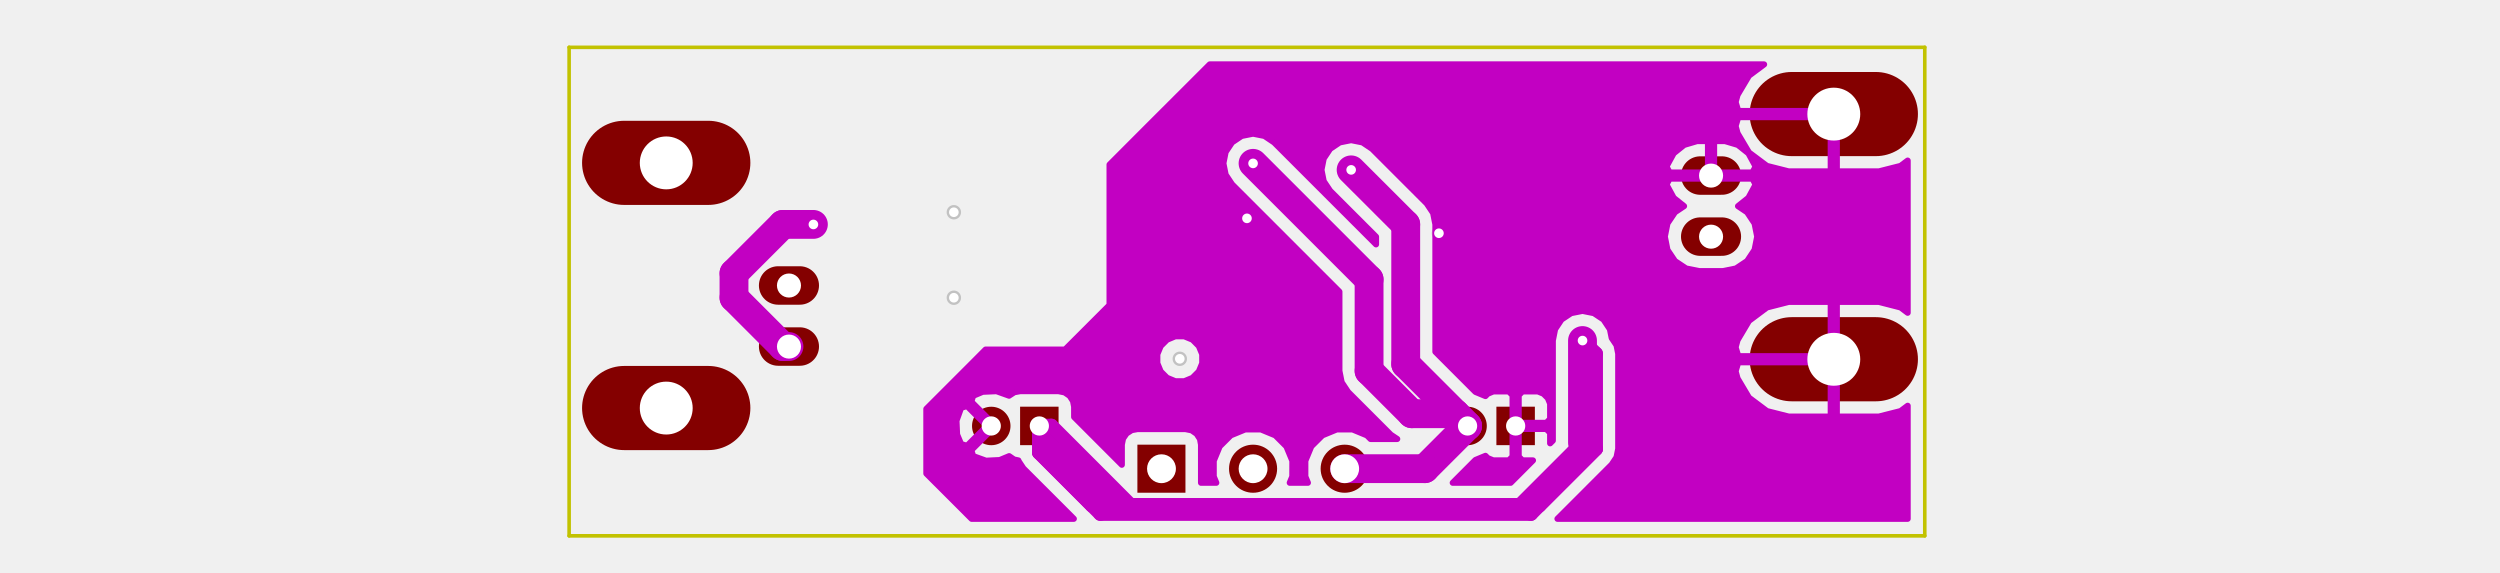
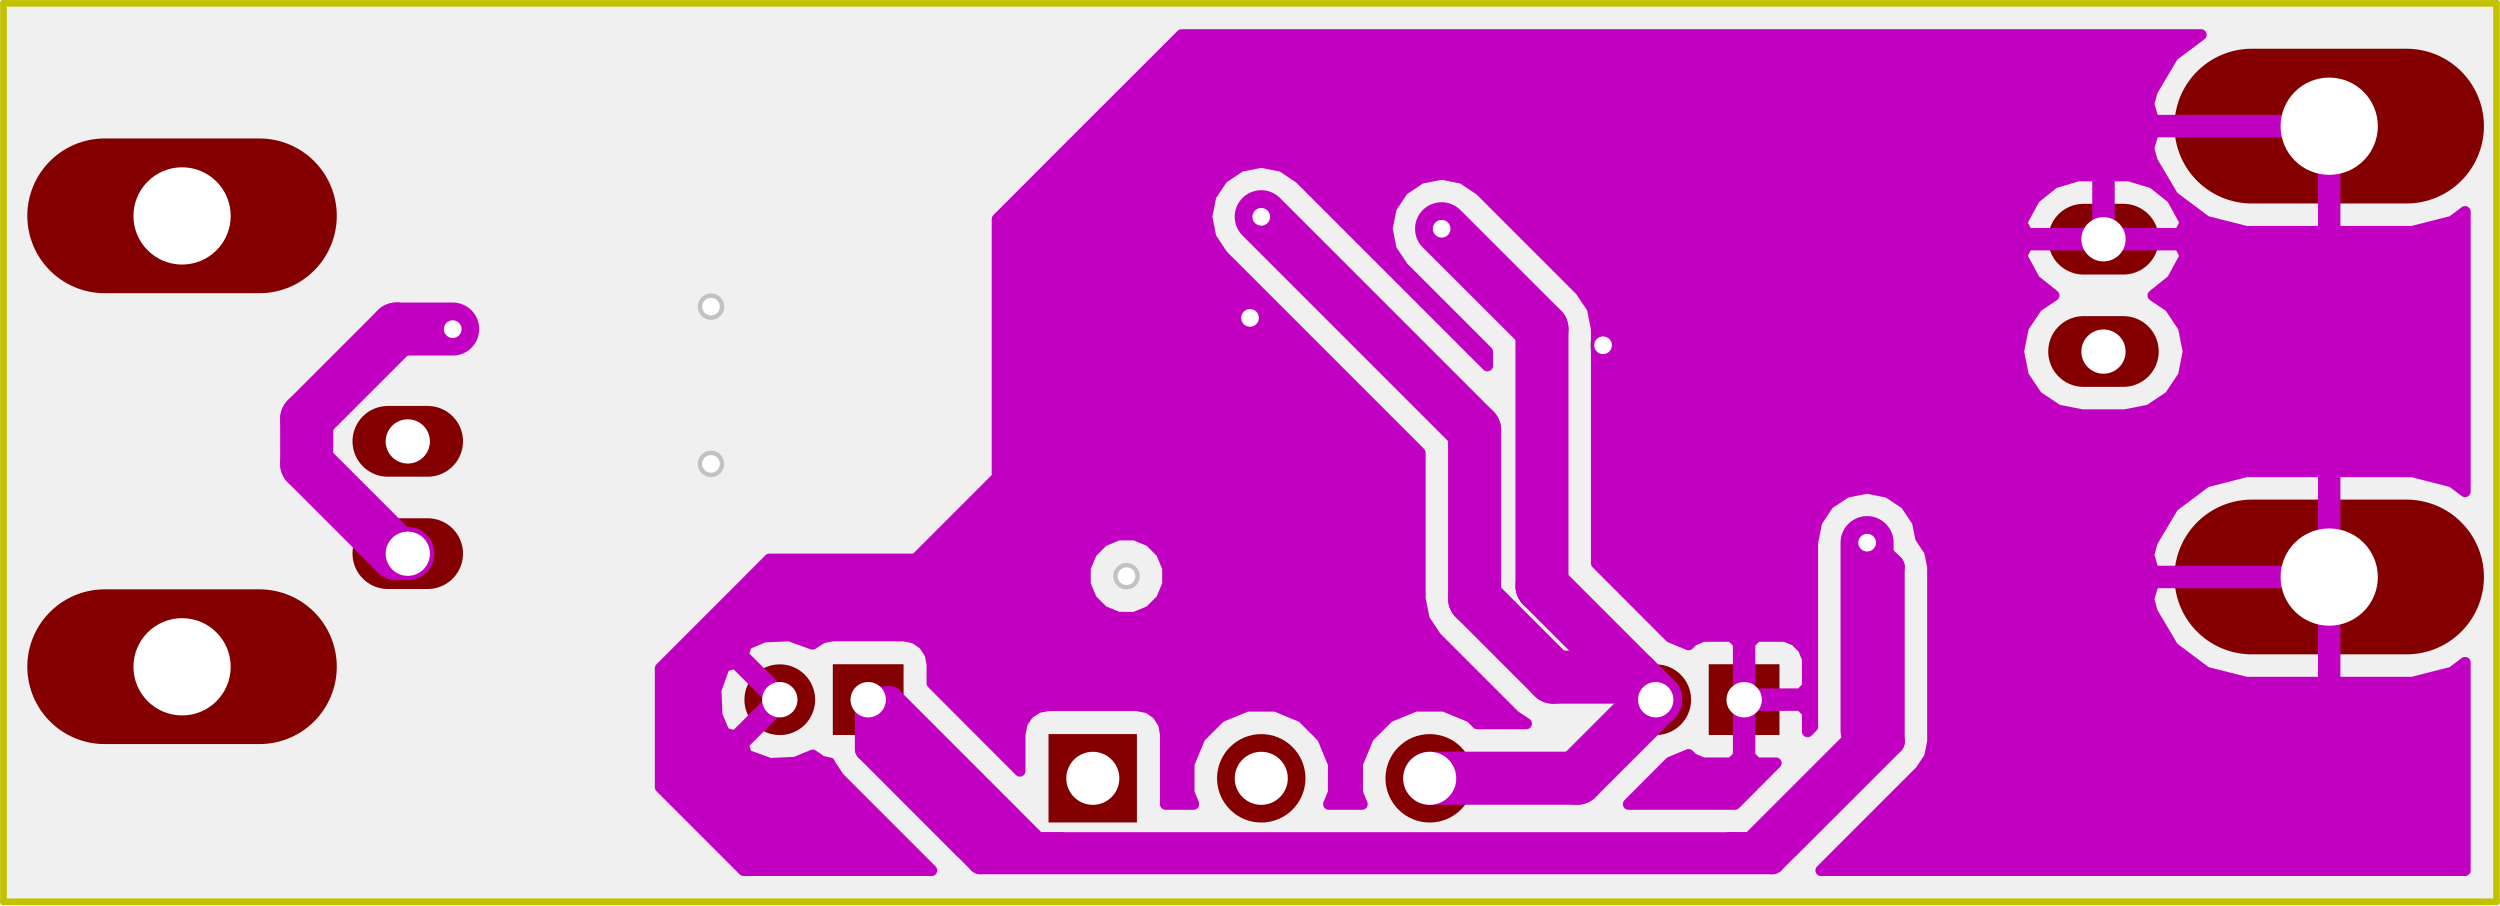
- <svg xmlns="http://www.w3.org/2000/svg" version="1.1" width="10.399cm" height="2.383cm" viewBox="0 0 40940 9380 ">
-   <g style="fill:#000000; fill-opacity:1;stroke:#000000; stroke-opacity:1; stroke-linecap:round; stroke-linejoin:round; " transform="translate(0 0) scale(1 1)">
- </g>
-   <g style="fill:#000000; fill-opacity:0.0;  stroke:#000000; stroke-width:-0; stroke-opacity:1;  stroke-linecap:round; stroke-linejoin:round;">
- </g>
-   <g style="fill:#840000; fill-opacity:0.0;  stroke:#840000; stroke-width:-0; stroke-opacity:1;  stroke-linecap:round; stroke-linejoin:round;">
- </g>
-   <g style="fill:#840000; fill-opacity:0.0;  stroke:#840000; stroke-width:0; stroke-opacity:1;  stroke-linecap:round; stroke-linejoin:round;">
- </g>
-   <g style="fill:#840000; fill-opacity:1.0;  stroke:#840000; stroke-width:0; stroke-opacity:1;  stroke-linecap:round; stroke-linejoin:round;">
-     <polyline style="fill-rule:evenodd;" points="25135,6659 25135,7289 24505,7289 24505,6659 25135,6659 " />
-     <circle cx="24032.9" cy="6974.86" r="314.961" />
-   </g>
-   <g style="fill:#840000; fill-opacity:1.0;  stroke:#840000; stroke-width:39.37; stroke-opacity:1;  stroke-linecap:round; stroke-linejoin:round;">
- </g>
-   <g style="fill:#840000; fill-opacity:1.0;  stroke:#840000; stroke-width:0; stroke-opacity:1;  stroke-linecap:round; stroke-linejoin:round;">
-     <polyline style="fill-rule:evenodd;" points="17335,6659 17335,7289 16705,7289 16705,6659 17335,6659 " />
-     <circle cx="16232.9" cy="6974.86" r="314.961" />
-   </g>
-   <g style="fill:#840000; fill-opacity:1.0;  stroke:#840000; stroke-width:39.37; stroke-opacity:1;  stroke-linecap:round; stroke-linejoin:round;">
- </g>
-   <g style="fill:#840000; fill-opacity:1.0;  stroke:#840000; stroke-width:0; stroke-opacity:1;  stroke-linecap:round; stroke-linejoin:round;">
-     <circle cx="22020.3" cy="7674.86" r="393.701" />
-   </g>
-   <g style="fill:#840000; fill-opacity:1.0;  stroke:#840000; stroke-width:39.37; stroke-opacity:1;  stroke-linecap:round; stroke-linejoin:round;">
- </g>
-   <g style="fill:#840000; fill-opacity:1.0;  stroke:#840000; stroke-width:0; stroke-opacity:1;  stroke-linecap:round; stroke-linejoin:round;">
-     <polyline style="fill-rule:evenodd;" points="18626,8068 18626,7281 19413,7281 19413,8068 18626,8068 " />
-     <circle cx="20520.3" cy="7674.86" r="393.701" />
-   </g>
-   <g style="fill:#840000; fill-opacity:1.0;  stroke:#840000; stroke-width:39.37; stroke-opacity:1;  stroke-linecap:round; stroke-linejoin:round;">
- </g>
-   <g style="fill:#840000; fill-opacity:1.0;  stroke:#840000; stroke-width:1378; stroke-opacity:1;  stroke-linecap:round; stroke-linejoin:round;">
- </g>
-   <g style="fill:#840000; fill-opacity:0.0;  stroke:#840000; stroke-width:1378; stroke-opacity:1;  stroke-linecap:round; stroke-linejoin:round;">
-     <path d="M10221 6681 L11599 6681 " />
-     <path d="M10221 2666 L11599 2666 " />
-   </g>
-   <g style="fill:#840000; fill-opacity:0.0;  stroke:#840000; stroke-width:630; stroke-opacity:1;  stroke-linecap:round; stroke-linejoin:round;">
-     <path d="M12743 4674 L13097 4674 " />
-     <path d="M12743 5674 L13097 5674 " />
-   </g>
-   <g style="fill:#840000; fill-opacity:0.0;  stroke:#840000; stroke-width:1378; stroke-opacity:1;  stroke-linecap:round; stroke-linejoin:round;">
-     <path d="M30719 1867 L29341 1867 " />
-     <path d="M30719 5882 L29341 5882 " />
-   </g>
-   <g style="fill:#840000; fill-opacity:0.0;  stroke:#840000; stroke-width:630; stroke-opacity:1;  stroke-linecap:round; stroke-linejoin:round;">
-     <path d="M28197 3874 L27843 3874 " />
-     <path d="M28197 2874 L27843 2874 " />
-   </g>
-   <g style="fill:#C2C2C2; fill-opacity:0.0;  stroke:#C2C2C2; stroke-width:630; stroke-opacity:1;  stroke-linecap:round; stroke-linejoin:round;">
- </g>
-   <g style="fill:#C2C2C2; fill-opacity:1.0;  stroke:#C2C2C2; stroke-width:0; stroke-opacity:1;  stroke-linecap:round; stroke-linejoin:round;">
-     <circle cx="20520.3" cy="2674.86" r="118.11" />
-   </g>
-   <g style="fill:#C2C2C2; fill-opacity:1.0;  stroke:#C2C2C2; stroke-width:39.37; stroke-opacity:1;  stroke-linecap:round; stroke-linejoin:round;">
- </g>
-   <g style="fill:#C2C2C2; fill-opacity:1.0;  stroke:#C2C2C2; stroke-width:0; stroke-opacity:1;  stroke-linecap:round; stroke-linejoin:round;">
-     <circle cx="22126.5" cy="2781.09" r="118.11" />
-   </g>
-   <g style="fill:#C2C2C2; fill-opacity:1.0;  stroke:#C2C2C2; stroke-width:39.37; stroke-opacity:1;  stroke-linecap:round; stroke-linejoin:round;">
- </g>
-   <g style="fill:#C2C2C2; fill-opacity:1.0;  stroke:#C2C2C2; stroke-width:0; stroke-opacity:1;  stroke-linecap:round; stroke-linejoin:round;">
-     <circle cx="15620.3" cy="3474.86" r="118.11" />
-   </g>
-   <g style="fill:#C2C2C2; fill-opacity:1.0;  stroke:#C2C2C2; stroke-width:39.37; stroke-opacity:1;  stroke-linecap:round; stroke-linejoin:round;">
- </g>
-   <g style="fill:#C2C2C2; fill-opacity:1.0;  stroke:#C2C2C2; stroke-width:0; stroke-opacity:1;  stroke-linecap:round; stroke-linejoin:round;">
-     <circle cx="15620.3" cy="4874.86" r="118.11" />
-   </g>
-   <g style="fill:#C2C2C2; fill-opacity:1.0;  stroke:#C2C2C2; stroke-width:39.37; stroke-opacity:1;  stroke-linecap:round; stroke-linejoin:round;">
- </g>
-   <g style="fill:#C2C2C2; fill-opacity:1.0;  stroke:#C2C2C2; stroke-width:0; stroke-opacity:1;  stroke-linecap:round; stroke-linejoin:round;">
-     <circle cx="20420.3" cy="3574.86" r="118.11" />
-   </g>
-   <g style="fill:#C2C2C2; fill-opacity:1.0;  stroke:#C2C2C2; stroke-width:39.37; stroke-opacity:1;  stroke-linecap:round; stroke-linejoin:round;">
- </g>
-   <g style="fill:#C2C2C2; fill-opacity:1.0;  stroke:#C2C2C2; stroke-width:0; stroke-opacity:1;  stroke-linecap:round; stroke-linejoin:round;">
-     <circle cx="23564" cy="3818.63" r="118.11" />
-   </g>
-   <g style="fill:#C2C2C2; fill-opacity:1.0;  stroke:#C2C2C2; stroke-width:39.37; stroke-opacity:1;  stroke-linecap:round; stroke-linejoin:round;">
- </g>
-   <g style="fill:#C2C2C2; fill-opacity:1.0;  stroke:#C2C2C2; stroke-width:0; stroke-opacity:1;  stroke-linecap:round; stroke-linejoin:round;">
-     <circle cx="25915.5" cy="5576.43" r="118.11" />
-   </g>
-   <g style="fill:#C2C2C2; fill-opacity:1.0;  stroke:#C2C2C2; stroke-width:39.37; stroke-opacity:1;  stroke-linecap:round; stroke-linejoin:round;">
- </g>
-   <g style="fill:#C2C2C2; fill-opacity:1.0;  stroke:#C2C2C2; stroke-width:0; stroke-opacity:1;  stroke-linecap:round; stroke-linejoin:round;">
-     <circle cx="19320.3" cy="5874.86" r="118.11" />
-   </g>
-   <g style="fill:#C2C2C2; fill-opacity:1.0;  stroke:#C2C2C2; stroke-width:39.37; stroke-opacity:1;  stroke-linecap:round; stroke-linejoin:round;">
- </g>
-   <g style="fill:#C2C2C2; fill-opacity:1.0;  stroke:#C2C2C2; stroke-width:0; stroke-opacity:1;  stroke-linecap:round; stroke-linejoin:round;">
-     <circle cx="13320.3" cy="3674.86" r="118.11" />
-   </g>
-   <g style="fill:#C2C2C2; fill-opacity:1.0;  stroke:#C2C2C2; stroke-width:39.37; stroke-opacity:1;  stroke-linecap:round; stroke-linejoin:round;">
- </g>
-   <g style="fill:#C200C2; fill-opacity:1.0;  stroke:#C200C2; stroke-width:39.37; stroke-opacity:1;  stroke-linecap:round; stroke-linejoin:round;">
- </g>
-   <g style="fill:#C200C2; fill-opacity:1.0;  stroke:#C200C2; stroke-width:472.441; stroke-opacity:1;  stroke-linecap:round; stroke-linejoin:round;">
- </g>
-   <g style="fill:#C200C2; fill-opacity:0.0;  stroke:#C200C2; stroke-width:472.441; stroke-opacity:1;  stroke-linecap:round; stroke-linejoin:round;">
-     <path d="M20520 2674 L22420 4574 " />
-     <path d="M22420 4574 L22420 6074 " />
-     <path d="M22420 6074 L23120 6774 " />
-     <path d="M23120 6774 L23832 6774 " />
-     <path d="M23832 6774 L24032 6974 " />
-     <path d="M22126 2781 L23020 3674 " />
-     <path d="M23020 3674 L23020 5962 " />
-     <path d="M23020 5962 L24032 6974 " />
-     <path d="M23332 7674 L24032 6974 " />
-     <path d="M22020 7674 L23332 7674 " />
-     <path d="M25915 5576 L25915 7249 " />
-   </g>
-   <g style="fill:#C200C2; fill-opacity:0.0;  stroke:#C200C2; stroke-width:236.22; stroke-opacity:1;  stroke-linecap:round; stroke-linejoin:round;">
-     <path d="M25915 7249 L25915 5576 " />
-     <path d="M26132 5792 L25915 5576 " />
-     <path d="M17020 6974 L17020 7409 " />
-     <path d="M17020 7409 L18021 8411 " />
-     <path d="M18021 8411 L25069 8411 " />
-     <path d="M25069 8411 L26132 7348 " />
-     <path d="M24695 8273 L25206 8273 " />
-     <path d="M25206 8273 L26132 7348 " />
-     <path d="M26132 7348 L26132 5792 " />
-     <path d="M17020 6974 L17020 7409 " />
-     <path d="M17020 7409 L17884 8273 " />
-     <path d="M17884 8273 L18199 8273 " />
-     <path d="M17020 6974 L17020 7094 " />
-     <path d="M17020 7094 L18199 8273 " />
-     <path d="M18199 8273 L18730 8273 " />
-     <path d="M17020 6974 L17215 6974 " />
-     <path d="M17215 6974 L18513 8273 " />
-     <path d="M18513 8273 L18730 8273 " />
-     <path d="M18730 8273 L24695 8273 " />
-     <path d="M24695 8273 L24891 8273 " />
-     <path d="M24891 8273 L25915 7249 " />
-   </g>
-   <g style="fill:#C200C2; fill-opacity:0.0;  stroke:#C200C2; stroke-width:472.441; stroke-opacity:1;  stroke-linecap:round; stroke-linejoin:round;">
-     <path d="M12920 5674 L12820 5674 " />
-     <path d="M12820 5674 L12020 4874 " />
-     <path d="M12020 4874 L12020 4474 " />
-     <path d="M12020 4474 L12820 3674 " />
-     <path d="M12820 3674 L13320 3674 " />
-   </g>
-   <g style="fill:#C200C2; fill-opacity:1.0;  stroke:#C200C2; stroke-width:100; stroke-opacity:1;  stroke-linecap:round; stroke-linejoin:round;">
-     <polyline style="fill-rule:evenodd;" points="28641,1239 28454,1554 28422,1671 28466,1817 29980,1817 29980,1809 30080,1809 30080,1817 30088,1817 30088,1917 30080,1917 30080,2806 30769,2806 31124,2716 31240,2629 31240,5121 31124,5034 30769,4943 30080,4943 30080,5832 30088,5832 30088,5932 30080,5932 30080,6821 30769,6821 31124,6731 31240,6644 31240,8495 25505,8495 26392,7608 26472,7488 26500,7348 26500,6078 28422,6078 28454,6196 28641,6511 28935,6731 29291,6821 29980,6821 29980,5932 28466,5932 28422,6078 26500,6078 26500,5792 26479,5686 28422,5686 28466,5832 29980,5832 29980,4943 29291,4943 28935,5034 28641,5254 28454,5569 28422,5686 26479,5686 26472,5652 26393,5534 26364,5390 26259,5232 26101,5127 25915,5090 25729,5127 25571,5232 25466,5390 25429,5576 25429,7215 25385,7259 25385,7087 25322,7024 24870,7024 24870,7477 24932,7539 25104,7539 24739,7905 23790,7905 24162,7532 24326,7464 24363,7501 24455,7539 24707,7539 24770,7477 24770,7024 24762,7024 24762,6924 24770,6924 24770,6472 24870,6472 24870,6924 25322,6924 25385,6862 25385,6610 25347,6518 25276,6447 25184,6409 24932,6409 24870,6472 24770,6472 24707,6409 24455,6409 24363,6447 24326,6485 24162,6417 23506,5760 23506,3874 27263,3874 27306,4091 27429,4274 27612,4396 27828,4439 28211,4439 28428,4396 28611,4274 28733,4091 28776,3874 28733,3658 28611,3475 28462,3375 28632,3239 28738,3044 28745,3012 28697,2924 28070,2924 28070,2932 27970,2932 27970,2924 27343,2924 27295,3012 27302,3044 27408,3239 27578,3375 27429,3475 27306,3658 27263,3874 23506,3874 23506,3674 23469,3488 23364,3331 22770,2737 27295,2737 27343,2824 27970,2824 27970,2309 28070,2309 28070,2824 28697,2824 28745,2737 28738,2704 28632,2510 28459,2372 28247,2309 28070,2309 27970,2309 27793,2309 27580,2372 27408,2510 27302,2704 27295,2737 22770,2737 22470,2437 22312,2331 22126,2294 21940,2331 21782,2437 21677,2595 21640,2781 21677,2967 21782,3124 22534,3876 22534,4001 20864,2331 20706,2225 20520,2188 20334,2225 20176,2331 20071,2488 20034,2674 20071,2860 20176,3018 21934,4776 21934,6074 21971,6260 22076,6418 22776,7118 22881,7188 22444,7188 22385,7129 22148,7031 21892,7031 21656,7128 21474,7309 21376,7546 21376,7802 21418,7905 21121,7905 21163,7803 21164,7547 21066,7310 20885,7129 20648,7031 20392,7031 20156,7128 19974,7309 19876,7546 19876,7802 19918,7905 19668,7905 19668,7281 19651,7188 19596,7103 19513,7046 19413,7026 18626,7026 18533,7043 18448,7098 18391,7181 18371,7281 18371,7610 17590,6828 17590,6659 17572,6567 17517,6482 17434,6425 17335,6405 16705,6405 16612,6422 16527,6477 16525,6479 16318,6405 16093,6415 15936,6481 15906,6578 16232,6904 16238,6898 16309,6969 16303,6974 16309,6980 16238,7051 16232,7045 15906,7371 15936,7468 16147,7544 16372,7533 16526,7469 16606,7524 16677,7539 16680,7550 16759,7669 17585,8495 15911,8495 15170,7754 15170,6889 15663,6889 15673,7114 15739,7271 15836,7300 16162,6974 15836,6648 15739,6678 15663,6889 15170,6889 15170,6695 15918,5947 18952,5947 19008,6083 19111,6186 19246,6242 19393,6243 19528,6187 19632,6083 19688,5948 19688,5801 19632,5666 19529,5562 19393,5506 19247,5506 19112,5562 19008,5666 18952,5801 18952,5947 15918,5947 16140,5724 17420,5724 17439,5720 17455,5710 18155,5010 18166,4993 18170,4974 18170,2695 18801,2063 28422,2063 28454,2181 28641,2496 28935,2716 29291,2806 29980,2806 29980,1917 28466,1917 28422,2063 18801,2063 19811,1054 28889,1054 28641,1239 " />
-   </g>
-   <g style="fill:#FFFFFF; fill-opacity:1.0;  stroke:#FFFFFF; stroke-width:100; stroke-opacity:1;  stroke-linecap:round; stroke-linejoin:round;">
- </g>
-   <g style="fill:#FFFFFF; fill-opacity:1.0;  stroke:#FFFFFF; stroke-width:0; stroke-opacity:1;  stroke-linecap:round; stroke-linejoin:round;">
-     <circle cx="20520.3" cy="2674.86" r="78.74" />
-   </g>
-   <g style="fill:#FFFFFF; fill-opacity:1.0;  stroke:#FFFFFF; stroke-width:39.37; stroke-opacity:1;  stroke-linecap:round; stroke-linejoin:round;">
- </g>
-   <g style="fill:#FFFFFF; fill-opacity:1.0;  stroke:#FFFFFF; stroke-width:0; stroke-opacity:1;  stroke-linecap:round; stroke-linejoin:round;">
-     <circle cx="22126.5" cy="2781.09" r="78.74" />
-   </g>
-   <g style="fill:#FFFFFF; fill-opacity:1.0;  stroke:#FFFFFF; stroke-width:39.37; stroke-opacity:1;  stroke-linecap:round; stroke-linejoin:round;">
- </g>
-   <g style="fill:#FFFFFF; fill-opacity:1.0;  stroke:#FFFFFF; stroke-width:0; stroke-opacity:1;  stroke-linecap:round; stroke-linejoin:round;">
-     <circle cx="15620.3" cy="3474.86" r="78.74" />
-   </g>
-   <g style="fill:#FFFFFF; fill-opacity:1.0;  stroke:#FFFFFF; stroke-width:39.37; stroke-opacity:1;  stroke-linecap:round; stroke-linejoin:round;">
- </g>
-   <g style="fill:#FFFFFF; fill-opacity:1.0;  stroke:#FFFFFF; stroke-width:0; stroke-opacity:1;  stroke-linecap:round; stroke-linejoin:round;">
-     <circle cx="15620.3" cy="4874.86" r="78.74" />
-   </g>
-   <g style="fill:#FFFFFF; fill-opacity:1.0;  stroke:#FFFFFF; stroke-width:39.37; stroke-opacity:1;  stroke-linecap:round; stroke-linejoin:round;">
- </g>
-   <g style="fill:#FFFFFF; fill-opacity:1.0;  stroke:#FFFFFF; stroke-width:0; stroke-opacity:1;  stroke-linecap:round; stroke-linejoin:round;">
-     <circle cx="20420.3" cy="3574.86" r="78.74" />
-   </g>
-   <g style="fill:#FFFFFF; fill-opacity:1.0;  stroke:#FFFFFF; stroke-width:39.37; stroke-opacity:1;  stroke-linecap:round; stroke-linejoin:round;">
- </g>
-   <g style="fill:#FFFFFF; fill-opacity:1.0;  stroke:#FFFFFF; stroke-width:0; stroke-opacity:1;  stroke-linecap:round; stroke-linejoin:round;">
-     <circle cx="23564" cy="3818.63" r="78.74" />
-   </g>
-   <g style="fill:#FFFFFF; fill-opacity:1.0;  stroke:#FFFFFF; stroke-width:39.37; stroke-opacity:1;  stroke-linecap:round; stroke-linejoin:round;">
- </g>
-   <g style="fill:#FFFFFF; fill-opacity:1.0;  stroke:#FFFFFF; stroke-width:0; stroke-opacity:1;  stroke-linecap:round; stroke-linejoin:round;">
-     <circle cx="25915.5" cy="5576.43" r="78.74" />
-   </g>
-   <g style="fill:#FFFFFF; fill-opacity:1.0;  stroke:#FFFFFF; stroke-width:39.37; stroke-opacity:1;  stroke-linecap:round; stroke-linejoin:round;">
- </g>
-   <g style="fill:#FFFFFF; fill-opacity:1.0;  stroke:#FFFFFF; stroke-width:0; stroke-opacity:1;  stroke-linecap:round; stroke-linejoin:round;">
-     <circle cx="19320.3" cy="5874.86" r="78.74" />
-   </g>
-   <g style="fill:#FFFFFF; fill-opacity:1.0;  stroke:#FFFFFF; stroke-width:39.37; stroke-opacity:1;  stroke-linecap:round; stroke-linejoin:round;">
- </g>
-   <g style="fill:#FFFFFF; fill-opacity:1.0;  stroke:#FFFFFF; stroke-width:0; stroke-opacity:1;  stroke-linecap:round; stroke-linejoin:round;">
-     <circle cx="13320.3" cy="3674.86" r="78.74" />
-   </g>
-   <g style="fill:#FFFFFF; fill-opacity:1.0;  stroke:#FFFFFF; stroke-width:39.37; stroke-opacity:1;  stroke-linecap:round; stroke-linejoin:round;">
- </g>
-   <g style="fill:#FFFFFF; fill-opacity:1.0;  stroke:#FFFFFF; stroke-width:0; stroke-opacity:1;  stroke-linecap:round; stroke-linejoin:round;">
-     <circle cx="24820.3" cy="6974.86" r="157.48" />
-   </g>
-   <g style="fill:#FFFFFF; fill-opacity:1.0;  stroke:#FFFFFF; stroke-width:39.37; stroke-opacity:1;  stroke-linecap:round; stroke-linejoin:round;">
- </g>
-   <g style="fill:#FFFFFF; fill-opacity:1.0;  stroke:#FFFFFF; stroke-width:0; stroke-opacity:1;  stroke-linecap:round; stroke-linejoin:round;">
-     <circle cx="24032.9" cy="6974.86" r="157.48" />
-   </g>
-   <g style="fill:#FFFFFF; fill-opacity:1.0;  stroke:#FFFFFF; stroke-width:39.37; stroke-opacity:1;  stroke-linecap:round; stroke-linejoin:round;">
- </g>
-   <g style="fill:#FFFFFF; fill-opacity:1.0;  stroke:#FFFFFF; stroke-width:0; stroke-opacity:1;  stroke-linecap:round; stroke-linejoin:round;">
-     <circle cx="17020.3" cy="6974.86" r="157.48" />
-   </g>
-   <g style="fill:#FFFFFF; fill-opacity:1.0;  stroke:#FFFFFF; stroke-width:39.37; stroke-opacity:1;  stroke-linecap:round; stroke-linejoin:round;">
- </g>
-   <g style="fill:#FFFFFF; fill-opacity:1.0;  stroke:#FFFFFF; stroke-width:0; stroke-opacity:1;  stroke-linecap:round; stroke-linejoin:round;">
-     <circle cx="16232.9" cy="6974.86" r="157.48" />
-   </g>
-   <g style="fill:#FFFFFF; fill-opacity:1.0;  stroke:#FFFFFF; stroke-width:39.37; stroke-opacity:1;  stroke-linecap:round; stroke-linejoin:round;">
- </g>
-   <g style="fill:#FFFFFF; fill-opacity:1.0;  stroke:#FFFFFF; stroke-width:0; stroke-opacity:1;  stroke-linecap:round; stroke-linejoin:round;">
-     <circle cx="22020.3" cy="7674.86" r="236.22" />
-   </g>
-   <g style="fill:#FFFFFF; fill-opacity:1.0;  stroke:#FFFFFF; stroke-width:39.37; stroke-opacity:1;  stroke-linecap:round; stroke-linejoin:round;">
- </g>
-   <g style="fill:#FFFFFF; fill-opacity:1.0;  stroke:#FFFFFF; stroke-width:0; stroke-opacity:1;  stroke-linecap:round; stroke-linejoin:round;">
-     <circle cx="19020.3" cy="7674.86" r="236.22" />
-   </g>
-   <g style="fill:#FFFFFF; fill-opacity:1.0;  stroke:#FFFFFF; stroke-width:39.37; stroke-opacity:1;  stroke-linecap:round; stroke-linejoin:round;">
- </g>
-   <g style="fill:#FFFFFF; fill-opacity:1.0;  stroke:#FFFFFF; stroke-width:0; stroke-opacity:1;  stroke-linecap:round; stroke-linejoin:round;">
-     <circle cx="20520.3" cy="7674.86" r="236.22" />
-   </g>
-   <g style="fill:#FFFFFF; fill-opacity:1.0;  stroke:#FFFFFF; stroke-width:39.37; stroke-opacity:1;  stroke-linecap:round; stroke-linejoin:round;">
- </g>
-   <g style="fill:#FFFFFF; fill-opacity:1.0;  stroke:#FFFFFF; stroke-width:0; stroke-opacity:1;  stroke-linecap:round; stroke-linejoin:round;">
-     <circle cx="10910.3" cy="6681.86" r="433" />
-   </g>
-   <g style="fill:#FFFFFF; fill-opacity:1.0;  stroke:#FFFFFF; stroke-width:39.37; stroke-opacity:1;  stroke-linecap:round; stroke-linejoin:round;">
- </g>
-   <g style="fill:#FFFFFF; fill-opacity:1.0;  stroke:#FFFFFF; stroke-width:0; stroke-opacity:1;  stroke-linecap:round; stroke-linejoin:round;">
-     <circle cx="10910.3" cy="2666.86" r="433" />
-   </g>
-   <g style="fill:#FFFFFF; fill-opacity:1.0;  stroke:#FFFFFF; stroke-width:39.37; stroke-opacity:1;  stroke-linecap:round; stroke-linejoin:round;">
- </g>
-   <g style="fill:#FFFFFF; fill-opacity:1.0;  stroke:#FFFFFF; stroke-width:0; stroke-opacity:1;  stroke-linecap:round; stroke-linejoin:round;">
-     <circle cx="12920.3" cy="4674.86" r="197" />
-   </g>
-   <g style="fill:#FFFFFF; fill-opacity:1.0;  stroke:#FFFFFF; stroke-width:39.37; stroke-opacity:1;  stroke-linecap:round; stroke-linejoin:round;">
- </g>
-   <g style="fill:#FFFFFF; fill-opacity:1.0;  stroke:#FFFFFF; stroke-width:0; stroke-opacity:1;  stroke-linecap:round; stroke-linejoin:round;">
-     <circle cx="12920.3" cy="5674.86" r="197" />
-   </g>
-   <g style="fill:#FFFFFF; fill-opacity:1.0;  stroke:#FFFFFF; stroke-width:39.37; stroke-opacity:1;  stroke-linecap:round; stroke-linejoin:round;">
- </g>
-   <g style="fill:#FFFFFF; fill-opacity:1.0;  stroke:#FFFFFF; stroke-width:0; stroke-opacity:1;  stroke-linecap:round; stroke-linejoin:round;">
-     <circle cx="30030.3" cy="1867.86" r="433" />
-   </g>
-   <g style="fill:#FFFFFF; fill-opacity:1.0;  stroke:#FFFFFF; stroke-width:39.37; stroke-opacity:1;  stroke-linecap:round; stroke-linejoin:round;">
- </g>
-   <g style="fill:#FFFFFF; fill-opacity:1.0;  stroke:#FFFFFF; stroke-width:0; stroke-opacity:1;  stroke-linecap:round; stroke-linejoin:round;">
-     <circle cx="30030.3" cy="5882.86" r="433" />
-   </g>
-   <g style="fill:#FFFFFF; fill-opacity:1.0;  stroke:#FFFFFF; stroke-width:39.37; stroke-opacity:1;  stroke-linecap:round; stroke-linejoin:round;">
- </g>
-   <g style="fill:#FFFFFF; fill-opacity:1.0;  stroke:#FFFFFF; stroke-width:0; stroke-opacity:1;  stroke-linecap:round; stroke-linejoin:round;">
-     <circle cx="28020.3" cy="3874.86" r="197" />
-   </g>
-   <g style="fill:#FFFFFF; fill-opacity:1.0;  stroke:#FFFFFF; stroke-width:39.37; stroke-opacity:1;  stroke-linecap:round; stroke-linejoin:round;">
- </g>
-   <g style="fill:#FFFFFF; fill-opacity:1.0;  stroke:#FFFFFF; stroke-width:0; stroke-opacity:1;  stroke-linecap:round; stroke-linejoin:round;">
-     <circle cx="28020.3" cy="2874.86" r="197" />
-   </g>
-   <g style="fill:#FFFFFF; fill-opacity:1.0;  stroke:#FFFFFF; stroke-width:39.37; stroke-opacity:1;  stroke-linecap:round; stroke-linejoin:round;">
- </g>
-   <g style="fill:#000000; fill-opacity:1.0;  stroke:#000000; stroke-width:39.37; stroke-opacity:1;  stroke-linecap:round; stroke-linejoin:round;">
- </g>
-   <g style="fill:#C2C200; fill-opacity:1.0;  stroke:#C2C200; stroke-width:39.37; stroke-opacity:1;  stroke-linecap:round; stroke-linejoin:round;">
- </g>
-   <g style="fill:#C2C200; fill-opacity:1.0;  stroke:#C2C200; stroke-width:59.055; stroke-opacity:1;  stroke-linecap:round; stroke-linejoin:round;">
- </g>
-   <g style="fill:#C2C200; fill-opacity:0.0;  stroke:#C2C200; stroke-width:59.055; stroke-opacity:1;  stroke-linecap:round; stroke-linejoin:round;">
-     <path d="M9320 8774 L9320 774 " />
-     <path d="M31520 8774 L9320 8774 " />
-     <path d="M31520 774 L31520 8774 " />
-     <path d="M31520 774 L9320 774 " />
+ <svg xmlns="http://www.w3.org/2000/svg" version="1.1" width="5.654cm" height="2.047cm" viewBox="0 0 22259.811 8059.896" id="svg2546">
+   <defs id="defs2550" />
+   <g style="fill:#000000;fill-opacity:1;stroke:#000000;stroke-linecap:round;stroke-linejoin:round;stroke-opacity:1" id="g2176" transform="translate(-9290.131,-744.0519)" />
+   <g style="fill:#000000;fill-opacity:0;stroke:#000000;stroke-width:-0;stroke-linecap:round;stroke-linejoin:round;stroke-opacity:1" id="g2178" transform="translate(-9290.131,-744.0519)" />
+   <g style="fill:#840000;fill-opacity:0;stroke:#840000;stroke-width:-0;stroke-linecap:round;stroke-linejoin:round;stroke-opacity:1" id="g2180" transform="translate(-9290.131,-744.0519)" />
+   <g style="fill:#840000;fill-opacity:0;stroke:#840000;stroke-width:0;stroke-linecap:round;stroke-linejoin:round;stroke-opacity:1" id="g2182" transform="translate(-9290.131,-744.0519)" />
+   <g style="fill:#840000;fill-opacity:1;stroke:#840000;stroke-width:0;stroke-linecap:round;stroke-linejoin:round;stroke-opacity:1" id="g2188" transform="translate(-9290.131,-744.0519)">
+     <polyline style="fill-rule:evenodd" points="25135,6659 25135,7289 24505,7289 24505,6659 25135,6659 " id="polyline2184" />
+     <circle cx="24032.9" cy="6974.86" r="314.961" id="circle2186" />
+   </g>
+   <g style="fill:#840000;fill-opacity:1;stroke:#840000;stroke-width:39.37;stroke-linecap:round;stroke-linejoin:round;stroke-opacity:1" id="g2190" transform="translate(-9290.131,-744.0519)" />
+   <g style="fill:#840000;fill-opacity:1;stroke:#840000;stroke-width:0;stroke-linecap:round;stroke-linejoin:round;stroke-opacity:1" id="g2196" transform="translate(-9290.131,-744.0519)">
+     <polyline style="fill-rule:evenodd" points="17335,6659 17335,7289 16705,7289 16705,6659 17335,6659 " id="polyline2192" />
+     <circle cx="16232.9" cy="6974.86" r="314.961" id="circle2194" />
+   </g>
+   <g style="fill:#840000;fill-opacity:1;stroke:#840000;stroke-width:39.37;stroke-linecap:round;stroke-linejoin:round;stroke-opacity:1" id="g2198" transform="translate(-9290.131,-744.0519)" />
+   <g style="fill:#840000;fill-opacity:1;stroke:#840000;stroke-width:0;stroke-linecap:round;stroke-linejoin:round;stroke-opacity:1" id="g2202" transform="translate(-9290.131,-744.0519)">
+     <circle cx="22020.301" cy="7674.86" r="393.701" id="circle2200" />
+   </g>
+   <g style="fill:#840000;fill-opacity:1;stroke:#840000;stroke-width:39.37;stroke-linecap:round;stroke-linejoin:round;stroke-opacity:1" id="g2204" transform="translate(-9290.131,-744.0519)" />
+   <g style="fill:#840000;fill-opacity:1;stroke:#840000;stroke-width:0;stroke-linecap:round;stroke-linejoin:round;stroke-opacity:1" id="g2210" transform="translate(-9290.131,-744.0519)">
+     <polyline style="fill-rule:evenodd" points="18626,8068 18626,7281 19413,7281 19413,8068 18626,8068 " id="polyline2206" />
+     <circle cx="20520.301" cy="7674.86" r="393.701" id="circle2208" />
+   </g>
+   <g style="fill:#840000;fill-opacity:1;stroke:#840000;stroke-width:39.37;stroke-linecap:round;stroke-linejoin:round;stroke-opacity:1" id="g2212" transform="translate(-9290.131,-744.0519)" />
+   <g style="fill:#840000;fill-opacity:1;stroke:#840000;stroke-width:1378;stroke-linecap:round;stroke-linejoin:round;stroke-opacity:1" id="g2214" transform="translate(-9290.131,-744.0519)" />
+   <g style="fill:#840000;fill-opacity:0;stroke:#840000;stroke-width:1378;stroke-linecap:round;stroke-linejoin:round;stroke-opacity:1" id="g2220" transform="translate(-9290.131,-744.0519)">
+     <path d="m 10221,6681 h 1378" id="path2216" />
+     <path d="m 10221,2666 h 1378" id="path2218" />
+   </g>
+   <g style="fill:#840000;fill-opacity:0;stroke:#840000;stroke-width:630;stroke-linecap:round;stroke-linejoin:round;stroke-opacity:1" id="g2226" transform="translate(-9290.131,-744.0519)">
+     <path d="m 12743,4674 h 354" id="path2222" />
+     <path d="m 12743,5674 h 354" id="path2224" />
+   </g>
+   <g style="fill:#840000;fill-opacity:0;stroke:#840000;stroke-width:1378;stroke-linecap:round;stroke-linejoin:round;stroke-opacity:1" id="g2232" transform="translate(-9290.131,-744.0519)">
+     <path d="M 30719,1867 H 29341" id="path2228" />
+     <path d="M 30719,5882 H 29341" id="path2230" />
+   </g>
+   <g style="fill:#840000;fill-opacity:0;stroke:#840000;stroke-width:630;stroke-linecap:round;stroke-linejoin:round;stroke-opacity:1" id="g2238" transform="translate(-9290.131,-744.0519)">
+     <path d="m 28197,3874 h -354" id="path2234" />
+     <path d="m 28197,2874 h -354" id="path2236" />
+   </g>
+   <g style="fill:#c2c2c2;fill-opacity:0;stroke:#c2c2c2;stroke-width:630;stroke-linecap:round;stroke-linejoin:round;stroke-opacity:1" id="g2240" transform="translate(-9290.131,-744.0519)" />
+   <g style="fill:#c2c2c2;fill-opacity:1;stroke:#c2c2c2;stroke-width:0;stroke-linecap:round;stroke-linejoin:round;stroke-opacity:1" id="g2244" transform="translate(-9290.131,-744.0519)">
+     <circle cx="20520.301" cy="2674.86" r="118.11" id="circle2242" />
+   </g>
+   <g style="fill:#c2c2c2;fill-opacity:1;stroke:#c2c2c2;stroke-width:39.37;stroke-linecap:round;stroke-linejoin:round;stroke-opacity:1" id="g2246" transform="translate(-9290.131,-744.0519)" />
+   <g style="fill:#c2c2c2;fill-opacity:1;stroke:#c2c2c2;stroke-width:0;stroke-linecap:round;stroke-linejoin:round;stroke-opacity:1" id="g2250" transform="translate(-9290.131,-744.0519)">
+     <circle cx="22126.5" cy="2781.09" r="118.11" id="circle2248" />
+   </g>
+   <g style="fill:#c2c2c2;fill-opacity:1;stroke:#c2c2c2;stroke-width:39.37;stroke-linecap:round;stroke-linejoin:round;stroke-opacity:1" id="g2252" transform="translate(-9290.131,-744.0519)" />
+   <g style="fill:#c2c2c2;fill-opacity:1;stroke:#c2c2c2;stroke-width:0;stroke-linecap:round;stroke-linejoin:round;stroke-opacity:1" id="g2256" transform="translate(-9290.131,-744.0519)">
+     <circle cx="15620.3" cy="3474.86" r="118.11" id="circle2254" />
+   </g>
+   <g style="fill:#c2c2c2;fill-opacity:1;stroke:#c2c2c2;stroke-width:39.37;stroke-linecap:round;stroke-linejoin:round;stroke-opacity:1" id="g2258" transform="translate(-9290.131,-744.0519)" />
+   <g style="fill:#c2c2c2;fill-opacity:1;stroke:#c2c2c2;stroke-width:0;stroke-linecap:round;stroke-linejoin:round;stroke-opacity:1" id="g2262" transform="translate(-9290.131,-744.0519)">
+     <circle cx="15620.3" cy="4874.86" r="118.11" id="circle2260" />
+   </g>
+   <g style="fill:#c2c2c2;fill-opacity:1;stroke:#c2c2c2;stroke-width:39.37;stroke-linecap:round;stroke-linejoin:round;stroke-opacity:1" id="g2264" transform="translate(-9290.131,-744.0519)" />
+   <g style="fill:#c2c2c2;fill-opacity:1;stroke:#c2c2c2;stroke-width:0;stroke-linecap:round;stroke-linejoin:round;stroke-opacity:1" id="g2268" transform="translate(-9290.131,-744.0519)">
+     <circle cx="20420.301" cy="3574.86" r="118.11" id="circle2266" />
+   </g>
+   <g style="fill:#c2c2c2;fill-opacity:1;stroke:#c2c2c2;stroke-width:39.37;stroke-linecap:round;stroke-linejoin:round;stroke-opacity:1" id="g2270" transform="translate(-9290.131,-744.0519)" />
+   <g style="fill:#c2c2c2;fill-opacity:1;stroke:#c2c2c2;stroke-width:0;stroke-linecap:round;stroke-linejoin:round;stroke-opacity:1" id="g2274" transform="translate(-9290.131,-744.0519)">
+     <circle cx="23564" cy="3818.63" r="118.11" id="circle2272" />
+   </g>
+   <g style="fill:#c2c2c2;fill-opacity:1;stroke:#c2c2c2;stroke-width:39.37;stroke-linecap:round;stroke-linejoin:round;stroke-opacity:1" id="g2276" transform="translate(-9290.131,-744.0519)" />
+   <g style="fill:#c2c2c2;fill-opacity:1;stroke:#c2c2c2;stroke-width:0;stroke-linecap:round;stroke-linejoin:round;stroke-opacity:1" id="g2280" transform="translate(-9290.131,-744.0519)">
+     <circle cx="25915.5" cy="5576.43" r="118.11" id="circle2278" />
+   </g>
+   <g style="fill:#c2c2c2;fill-opacity:1;stroke:#c2c2c2;stroke-width:39.37;stroke-linecap:round;stroke-linejoin:round;stroke-opacity:1" id="g2282" transform="translate(-9290.131,-744.0519)" />
+   <g style="fill:#c2c2c2;fill-opacity:1;stroke:#c2c2c2;stroke-width:0;stroke-linecap:round;stroke-linejoin:round;stroke-opacity:1" id="g2286" transform="translate(-9290.131,-744.0519)">
+     <circle cx="19320.301" cy="5874.86" r="118.11" id="circle2284" />
+   </g>
+   <g style="fill:#c2c2c2;fill-opacity:1;stroke:#c2c2c2;stroke-width:39.37;stroke-linecap:round;stroke-linejoin:round;stroke-opacity:1" id="g2288" transform="translate(-9290.131,-744.0519)" />
+   <g style="fill:#c2c2c2;fill-opacity:1;stroke:#c2c2c2;stroke-width:0;stroke-linecap:round;stroke-linejoin:round;stroke-opacity:1" id="g2292" transform="translate(-9290.131,-744.0519)">
+     <circle cx="13320.3" cy="3674.86" r="118.11" id="circle2290" />
+   </g>
+   <g style="fill:#c2c2c2;fill-opacity:1;stroke:#c2c2c2;stroke-width:39.37;stroke-linecap:round;stroke-linejoin:round;stroke-opacity:1" id="g2294" transform="translate(-9290.131,-744.0519)" />
+   <g style="fill:#c200c2;fill-opacity:1;stroke:#c200c2;stroke-width:39.37;stroke-linecap:round;stroke-linejoin:round;stroke-opacity:1" id="g2296" transform="translate(-9290.131,-744.0519)" />
+   <g style="fill:#c200c2;fill-opacity:1;stroke:#c200c2;stroke-width:472.441;stroke-linecap:round;stroke-linejoin:round;stroke-opacity:1" id="g2298" transform="translate(-9290.131,-744.0519)" />
+   <g style="fill:#c200c2;fill-opacity:0;stroke:#c200c2;stroke-width:472.441;stroke-linecap:round;stroke-linejoin:round;stroke-opacity:1" id="g2322" transform="translate(-9290.131,-744.0519)">
+     <path d="m 20520,2674 1900,1900" id="path2300" />
+     <path d="M 22420,4574 V 6074" id="path2302" />
+     <path d="m 22420,6074 700,700" id="path2304" />
+     <path d="m 23120,6774 h 712" id="path2306" />
+     <path d="m 23832,6774 200,200" id="path2308" />
+     <path d="m 22126,2781 894,893" id="path2310" />
+     <path d="M 23020,3674 V 5962" id="path2312" />
+     <path d="m 23020,5962 1012,1012" id="path2314" />
+     <path d="m 23332,7674 700,-700" id="path2316" />
+     <path d="m 22020,7674 h 1312" id="path2318" />
+     <path d="M 25915,5576 V 7249" id="path2320" />
+   </g>
+   <g style="fill:#c200c2;fill-opacity:0;stroke:#c200c2;stroke-width:236.22;stroke-linecap:round;stroke-linejoin:round;stroke-opacity:1" id="g2366" transform="translate(-9290.131,-744.0519)">
+     <path d="M 25915,7249 V 5576" id="path2324" />
+     <path d="m 26132,5792 -217,-216" id="path2326" />
+     <path d="m 17020,6974 v 435" id="path2328" />
+     <path d="m 17020,7409 1001,1002" id="path2330" />
+     <path d="m 18021,8411 h 7048" id="path2332" />
+     <path d="M 25069,8411 26132,7348" id="path2334" />
+     <path d="m 24695,8273 h 511" id="path2336" />
+     <path d="m 25206,8273 926,-925" id="path2338" />
+     <path d="M 26132,7348 V 5792" id="path2340" />
+     <path d="m 17020,6974 v 435" id="path2342" />
+     <path d="m 17020,7409 864,864" id="path2344" />
+     <path d="m 17884,8273 h 315" id="path2346" />
+     <path d="m 17020,6974 v 120" id="path2348" />
+     <path d="m 17020,7094 1179,1179" id="path2350" />
+     <path d="m 18199,8273 h 531" id="path2352" />
+     <path d="m 17020,6974 h 195" id="path2354" />
+     <path d="m 17215,6974 1298,1299" id="path2356" />
+     <path d="m 18513,8273 h 217" id="path2358" />
+     <path d="m 18730,8273 h 5965" id="path2360" />
+     <path d="m 24695,8273 h 196" id="path2362" />
+     <path d="M 24891,8273 25915,7249" id="path2364" />
+   </g>
+   <g style="fill:#c200c2;fill-opacity:0;stroke:#c200c2;stroke-width:472.441;stroke-linecap:round;stroke-linejoin:round;stroke-opacity:1" id="g2378" transform="translate(-9290.131,-744.0519)">
+     <path d="m 12920,5674 h -100" id="path2368" />
+     <path d="m 12820,5674 -800,-800" id="path2370" />
+     <path d="M 12020,4874 V 4474" id="path2372" />
+     <path d="m 12020,4474 800,-800" id="path2374" />
+     <path d="m 12820,3674 h 500" id="path2376" />
+   </g>
+   <g style="fill:#c200c2;fill-opacity:1;stroke:#c200c2;stroke-width:100;stroke-linecap:round;stroke-linejoin:round;stroke-opacity:1" id="g2382" transform="translate(-9290.131,-744.0519)">
+     <polyline style="fill-rule:evenodd" points="28641,1239 28454,1554 28422,1671 28466,1817 29980,1817 29980,1809 30080,1809 30080,1817 30088,1817 30088,1917 30080,1917 30080,2806 30769,2806 31124,2716 31240,2629 31240,5121 31124,5034 30769,4943 30080,4943 30080,5832 30088,5832 30088,5932 30080,5932 30080,6821 30769,6821 31124,6731 31240,6644 31240,8495 25505,8495 26392,7608 26472,7488 26500,7348 26500,6078 28422,6078 28454,6196 28641,6511 28935,6731 29291,6821 29980,6821 29980,5932 28466,5932 28422,6078 26500,6078 26500,5792 26479,5686 28422,5686 28466,5832 29980,5832 29980,4943 29291,4943 28935,5034 28641,5254 28454,5569 28422,5686 26479,5686 26472,5652 26393,5534 26364,5390 26259,5232 26101,5127 25915,5090 25729,5127 25571,5232 25466,5390 25429,5576 25429,7215 25385,7259 25385,7087 25322,7024 24870,7024 24870,7477 24932,7539 25104,7539 24739,7905 23790,7905 24162,7532 24326,7464 24363,7501 24455,7539 24707,7539 24770,7477 24770,7024 24762,7024 24762,6924 24770,6924 24770,6472 24870,6472 24870,6924 25322,6924 25385,6862 25385,6610 25347,6518 25276,6447 25184,6409 24932,6409 24870,6472 24770,6472 24707,6409 24455,6409 24363,6447 24326,6485 24162,6417 23506,5760 23506,3874 27263,3874 27306,4091 27429,4274 27612,4396 27828,4439 28211,4439 28428,4396 28611,4274 28733,4091 28776,3874 28733,3658 28611,3475 28462,3375 28632,3239 28738,3044 28745,3012 28697,2924 28070,2924 28070,2932 27970,2932 27970,2924 27343,2924 27295,3012 27302,3044 27408,3239 27578,3375 27429,3475 27306,3658 27263,3874 23506,3874 23506,3674 23469,3488 23364,3331 22770,2737 27295,2737 27343,2824 27970,2824 27970,2309 28070,2309 28070,2824 28697,2824 28745,2737 28738,2704 28632,2510 28459,2372 28247,2309 28070,2309 27970,2309 27793,2309 27580,2372 27408,2510 27302,2704 27295,2737 22770,2737 22470,2437 22312,2331 22126,2294 21940,2331 21782,2437 21677,2595 21640,2781 21677,2967 21782,3124 22534,3876 22534,4001 20864,2331 20706,2225 20520,2188 20334,2225 20176,2331 20071,2488 20034,2674 20071,2860 20176,3018 21934,4776 21934,6074 21971,6260 22076,6418 22776,7118 22881,7188 22444,7188 22385,7129 22148,7031 21892,7031 21656,7128 21474,7309 21376,7546 21376,7802 21418,7905 21121,7905 21163,7803 21164,7547 21066,7310 20885,7129 20648,7031 20392,7031 20156,7128 19974,7309 19876,7546 19876,7802 19918,7905 19668,7905 19668,7281 19651,7188 19596,7103 19513,7046 19413,7026 18626,7026 18533,7043 18448,7098 18391,7181 18371,7281 18371,7610 17590,6828 17590,6659 17572,6567 17517,6482 17434,6425 17335,6405 16705,6405 16612,6422 16527,6477 16525,6479 16318,6405 16093,6415 15936,6481 15906,6578 16232,6904 16238,6898 16309,6969 16303,6974 16309,6980 16238,7051 16232,7045 15906,7371 15936,7468 16147,7544 16372,7533 16526,7469 16606,7524 16677,7539 16680,7550 16759,7669 17585,8495 15911,8495 15170,7754 15170,6889 15663,6889 15673,7114 15739,7271 15836,7300 16162,6974 15836,6648 15739,6678 15663,6889 15170,6889 15170,6695 15918,5947 18952,5947 19008,6083 19111,6186 19246,6242 19393,6243 19528,6187 19632,6083 19688,5948 19688,5801 19632,5666 19529,5562 19393,5506 19247,5506 19112,5562 19008,5666 18952,5801 18952,5947 15918,5947 16140,5724 17420,5724 17439,5720 17455,5710 18155,5010 18166,4993 18170,4974 18170,2695 18801,2063 28422,2063 28454,2181 28641,2496 28935,2716 29291,2806 29980,2806 29980,1917 28466,1917 28422,2063 18801,2063 19811,1054 28889,1054 28641,1239 " id="polyline2380" />
+   </g>
+   <g style="fill:#ffffff;fill-opacity:1;stroke:#ffffff;stroke-width:100;stroke-linecap:round;stroke-linejoin:round;stroke-opacity:1" id="g2384" transform="translate(-9290.131,-744.0519)" />
+   <g style="fill:#ffffff;fill-opacity:1;stroke:#ffffff;stroke-width:0;stroke-linecap:round;stroke-linejoin:round;stroke-opacity:1" id="g2388" transform="translate(-9290.131,-744.0519)">
+     <circle cx="20520.301" cy="2674.86" r="78.74" id="circle2386" />
+   </g>
+   <g style="fill:#ffffff;fill-opacity:1;stroke:#ffffff;stroke-width:39.37;stroke-linecap:round;stroke-linejoin:round;stroke-opacity:1" id="g2390" transform="translate(-9290.131,-744.0519)" />
+   <g style="fill:#ffffff;fill-opacity:1;stroke:#ffffff;stroke-width:0;stroke-linecap:round;stroke-linejoin:round;stroke-opacity:1" id="g2394" transform="translate(-9290.131,-744.0519)">
+     <circle cx="22126.5" cy="2781.09" r="78.74" id="circle2392" />
+   </g>
+   <g style="fill:#ffffff;fill-opacity:1;stroke:#ffffff;stroke-width:39.37;stroke-linecap:round;stroke-linejoin:round;stroke-opacity:1" id="g2396" transform="translate(-9290.131,-744.0519)" />
+   <g style="fill:#ffffff;fill-opacity:1;stroke:#ffffff;stroke-width:0;stroke-linecap:round;stroke-linejoin:round;stroke-opacity:1" id="g2400" transform="translate(-9290.131,-744.0519)">
+     <circle cx="15620.3" cy="3474.86" r="78.74" id="circle2398" />
+   </g>
+   <g style="fill:#ffffff;fill-opacity:1;stroke:#ffffff;stroke-width:39.37;stroke-linecap:round;stroke-linejoin:round;stroke-opacity:1" id="g2402" transform="translate(-9290.131,-744.0519)" />
+   <g style="fill:#ffffff;fill-opacity:1;stroke:#ffffff;stroke-width:0;stroke-linecap:round;stroke-linejoin:round;stroke-opacity:1" id="g2406" transform="translate(-9290.131,-744.0519)">
+     <circle cx="15620.3" cy="4874.86" r="78.74" id="circle2404" />
+   </g>
+   <g style="fill:#ffffff;fill-opacity:1;stroke:#ffffff;stroke-width:39.37;stroke-linecap:round;stroke-linejoin:round;stroke-opacity:1" id="g2408" transform="translate(-9290.131,-744.0519)" />
+   <g style="fill:#ffffff;fill-opacity:1;stroke:#ffffff;stroke-width:0;stroke-linecap:round;stroke-linejoin:round;stroke-opacity:1" id="g2412" transform="translate(-9290.131,-744.0519)">
+     <circle cx="20420.301" cy="3574.86" r="78.74" id="circle2410" />
+   </g>
+   <g style="fill:#ffffff;fill-opacity:1;stroke:#ffffff;stroke-width:39.37;stroke-linecap:round;stroke-linejoin:round;stroke-opacity:1" id="g2414" transform="translate(-9290.131,-744.0519)" />
+   <g style="fill:#ffffff;fill-opacity:1;stroke:#ffffff;stroke-width:0;stroke-linecap:round;stroke-linejoin:round;stroke-opacity:1" id="g2418" transform="translate(-9290.131,-744.0519)">
+     <circle cx="23564" cy="3818.63" r="78.74" id="circle2416" />
+   </g>
+   <g style="fill:#ffffff;fill-opacity:1;stroke:#ffffff;stroke-width:39.37;stroke-linecap:round;stroke-linejoin:round;stroke-opacity:1" id="g2420" transform="translate(-9290.131,-744.0519)" />
+   <g style="fill:#ffffff;fill-opacity:1;stroke:#ffffff;stroke-width:0;stroke-linecap:round;stroke-linejoin:round;stroke-opacity:1" id="g2424" transform="translate(-9290.131,-744.0519)">
+     <circle cx="25915.5" cy="5576.43" r="78.74" id="circle2422" />
+   </g>
+   <g style="fill:#ffffff;fill-opacity:1;stroke:#ffffff;stroke-width:39.37;stroke-linecap:round;stroke-linejoin:round;stroke-opacity:1" id="g2426" transform="translate(-9290.131,-744.0519)" />
+   <g style="fill:#ffffff;fill-opacity:1;stroke:#ffffff;stroke-width:0;stroke-linecap:round;stroke-linejoin:round;stroke-opacity:1" id="g2430" transform="translate(-9290.131,-744.0519)">
+     <circle cx="19320.301" cy="5874.86" r="78.74" id="circle2428" />
+   </g>
+   <g style="fill:#ffffff;fill-opacity:1;stroke:#ffffff;stroke-width:39.37;stroke-linecap:round;stroke-linejoin:round;stroke-opacity:1" id="g2432" transform="translate(-9290.131,-744.0519)" />
+   <g style="fill:#ffffff;fill-opacity:1;stroke:#ffffff;stroke-width:0;stroke-linecap:round;stroke-linejoin:round;stroke-opacity:1" id="g2436" transform="translate(-9290.131,-744.0519)">
+     <circle cx="13320.3" cy="3674.86" r="78.74" id="circle2434" />
+   </g>
+   <g style="fill:#ffffff;fill-opacity:1;stroke:#ffffff;stroke-width:39.37;stroke-linecap:round;stroke-linejoin:round;stroke-opacity:1" id="g2438" transform="translate(-9290.131,-744.0519)" />
+   <g style="fill:#ffffff;fill-opacity:1;stroke:#ffffff;stroke-width:0;stroke-linecap:round;stroke-linejoin:round;stroke-opacity:1" id="g2442" transform="translate(-9290.131,-744.0519)">
+     <circle cx="24820.301" cy="6974.86" r="157.48" id="circle2440" />
+   </g>
+   <g style="fill:#ffffff;fill-opacity:1;stroke:#ffffff;stroke-width:39.37;stroke-linecap:round;stroke-linejoin:round;stroke-opacity:1" id="g2444" transform="translate(-9290.131,-744.0519)" />
+   <g style="fill:#ffffff;fill-opacity:1;stroke:#ffffff;stroke-width:0;stroke-linecap:round;stroke-linejoin:round;stroke-opacity:1" id="g2448" transform="translate(-9290.131,-744.0519)">
+     <circle cx="24032.9" cy="6974.86" r="157.48" id="circle2446" />
+   </g>
+   <g style="fill:#ffffff;fill-opacity:1;stroke:#ffffff;stroke-width:39.37;stroke-linecap:round;stroke-linejoin:round;stroke-opacity:1" id="g2450" transform="translate(-9290.131,-744.0519)" />
+   <g style="fill:#ffffff;fill-opacity:1;stroke:#ffffff;stroke-width:0;stroke-linecap:round;stroke-linejoin:round;stroke-opacity:1" id="g2454" transform="translate(-9290.131,-744.0519)">
+     <circle cx="17020.301" cy="6974.86" r="157.48" id="circle2452" />
+   </g>
+   <g style="fill:#ffffff;fill-opacity:1;stroke:#ffffff;stroke-width:39.37;stroke-linecap:round;stroke-linejoin:round;stroke-opacity:1" id="g2456" transform="translate(-9290.131,-744.0519)" />
+   <g style="fill:#ffffff;fill-opacity:1;stroke:#ffffff;stroke-width:0;stroke-linecap:round;stroke-linejoin:round;stroke-opacity:1" id="g2460" transform="translate(-9290.131,-744.0519)">
+     <circle cx="16232.9" cy="6974.86" r="157.48" id="circle2458" />
+   </g>
+   <g style="fill:#ffffff;fill-opacity:1;stroke:#ffffff;stroke-width:39.37;stroke-linecap:round;stroke-linejoin:round;stroke-opacity:1" id="g2462" transform="translate(-9290.131,-744.0519)" />
+   <g style="fill:#ffffff;fill-opacity:1;stroke:#ffffff;stroke-width:0;stroke-linecap:round;stroke-linejoin:round;stroke-opacity:1" id="g2466" transform="translate(-9290.131,-744.0519)">
+     <circle cx="22020.301" cy="7674.86" r="236.22" id="circle2464" />
+   </g>
+   <g style="fill:#ffffff;fill-opacity:1;stroke:#ffffff;stroke-width:39.37;stroke-linecap:round;stroke-linejoin:round;stroke-opacity:1" id="g2468" transform="translate(-9290.131,-744.0519)" />
+   <g style="fill:#ffffff;fill-opacity:1;stroke:#ffffff;stroke-width:0;stroke-linecap:round;stroke-linejoin:round;stroke-opacity:1" id="g2472" transform="translate(-9290.131,-744.0519)">
+     <circle cx="19020.301" cy="7674.86" r="236.22" id="circle2470" />
+   </g>
+   <g style="fill:#ffffff;fill-opacity:1;stroke:#ffffff;stroke-width:39.37;stroke-linecap:round;stroke-linejoin:round;stroke-opacity:1" id="g2474" transform="translate(-9290.131,-744.0519)" />
+   <g style="fill:#ffffff;fill-opacity:1;stroke:#ffffff;stroke-width:0;stroke-linecap:round;stroke-linejoin:round;stroke-opacity:1" id="g2478" transform="translate(-9290.131,-744.0519)">
+     <circle cx="20520.301" cy="7674.86" r="236.22" id="circle2476" />
+   </g>
+   <g style="fill:#ffffff;fill-opacity:1;stroke:#ffffff;stroke-width:39.37;stroke-linecap:round;stroke-linejoin:round;stroke-opacity:1" id="g2480" transform="translate(-9290.131,-744.0519)" />
+   <g style="fill:#ffffff;fill-opacity:1;stroke:#ffffff;stroke-width:0;stroke-linecap:round;stroke-linejoin:round;stroke-opacity:1" id="g2484" transform="translate(-9290.131,-744.0519)">
+     <circle cx="10910.3" cy="6681.86" r="433" id="circle2482" />
+   </g>
+   <g style="fill:#ffffff;fill-opacity:1;stroke:#ffffff;stroke-width:39.37;stroke-linecap:round;stroke-linejoin:round;stroke-opacity:1" id="g2486" transform="translate(-9290.131,-744.0519)" />
+   <g style="fill:#ffffff;fill-opacity:1;stroke:#ffffff;stroke-width:0;stroke-linecap:round;stroke-linejoin:round;stroke-opacity:1" id="g2490" transform="translate(-9290.131,-744.0519)">
+     <circle cx="10910.3" cy="2666.86" r="433" id="circle2488" />
+   </g>
+   <g style="fill:#ffffff;fill-opacity:1;stroke:#ffffff;stroke-width:39.37;stroke-linecap:round;stroke-linejoin:round;stroke-opacity:1" id="g2492" transform="translate(-9290.131,-744.0519)" />
+   <g style="fill:#ffffff;fill-opacity:1;stroke:#ffffff;stroke-width:0;stroke-linecap:round;stroke-linejoin:round;stroke-opacity:1" id="g2496" transform="translate(-9290.131,-744.0519)">
+     <circle cx="12920.3" cy="4674.86" r="197" id="circle2494" />
+   </g>
+   <g style="fill:#ffffff;fill-opacity:1;stroke:#ffffff;stroke-width:39.37;stroke-linecap:round;stroke-linejoin:round;stroke-opacity:1" id="g2498" transform="translate(-9290.131,-744.0519)" />
+   <g style="fill:#ffffff;fill-opacity:1;stroke:#ffffff;stroke-width:0;stroke-linecap:round;stroke-linejoin:round;stroke-opacity:1" id="g2502" transform="translate(-9290.131,-744.0519)">
+     <circle cx="12920.3" cy="5674.86" r="197" id="circle2500" />
+   </g>
+   <g style="fill:#ffffff;fill-opacity:1;stroke:#ffffff;stroke-width:39.37;stroke-linecap:round;stroke-linejoin:round;stroke-opacity:1" id="g2504" transform="translate(-9290.131,-744.0519)" />
+   <g style="fill:#ffffff;fill-opacity:1;stroke:#ffffff;stroke-width:0;stroke-linecap:round;stroke-linejoin:round;stroke-opacity:1" id="g2508" transform="translate(-9290.131,-744.0519)">
+     <circle cx="30030.301" cy="1867.86" r="433" id="circle2506" />
+   </g>
+   <g style="fill:#ffffff;fill-opacity:1;stroke:#ffffff;stroke-width:39.37;stroke-linecap:round;stroke-linejoin:round;stroke-opacity:1" id="g2510" transform="translate(-9290.131,-744.0519)" />
+   <g style="fill:#ffffff;fill-opacity:1;stroke:#ffffff;stroke-width:0;stroke-linecap:round;stroke-linejoin:round;stroke-opacity:1" id="g2514" transform="translate(-9290.131,-744.0519)">
+     <circle cx="30030.301" cy="5882.86" r="433" id="circle2512" />
+   </g>
+   <g style="fill:#ffffff;fill-opacity:1;stroke:#ffffff;stroke-width:39.37;stroke-linecap:round;stroke-linejoin:round;stroke-opacity:1" id="g2516" transform="translate(-9290.131,-744.0519)" />
+   <g style="fill:#ffffff;fill-opacity:1;stroke:#ffffff;stroke-width:0;stroke-linecap:round;stroke-linejoin:round;stroke-opacity:1" id="g2520" transform="translate(-9290.131,-744.0519)">
+     <circle cx="28020.301" cy="3874.86" r="197" id="circle2518" />
+   </g>
+   <g style="fill:#ffffff;fill-opacity:1;stroke:#ffffff;stroke-width:39.37;stroke-linecap:round;stroke-linejoin:round;stroke-opacity:1" id="g2522" transform="translate(-9290.131,-744.0519)" />
+   <g style="fill:#ffffff;fill-opacity:1;stroke:#ffffff;stroke-width:0;stroke-linecap:round;stroke-linejoin:round;stroke-opacity:1" id="g2526" transform="translate(-9290.131,-744.0519)">
+     <circle cx="28020.301" cy="2874.86" r="197" id="circle2524" />
+   </g>
+   <g style="fill:#ffffff;fill-opacity:1;stroke:#ffffff;stroke-width:39.37;stroke-linecap:round;stroke-linejoin:round;stroke-opacity:1" id="g2528" transform="translate(-9290.131,-744.0519)" />
+   <g style="fill:#000000;fill-opacity:1;stroke:#000000;stroke-width:39.37;stroke-linecap:round;stroke-linejoin:round;stroke-opacity:1" id="g2530" transform="translate(-9290.131,-744.0519)" />
+   <g style="fill:#c2c200;fill-opacity:1;stroke:#c2c200;stroke-width:39.37;stroke-linecap:round;stroke-linejoin:round;stroke-opacity:1" id="g2532" transform="translate(-9290.131,-744.0519)" />
+   <g style="fill:#c2c200;fill-opacity:1;stroke:#c2c200;stroke-width:59.055;stroke-linecap:round;stroke-linejoin:round;stroke-opacity:1" id="g2534" transform="translate(-9290.131,-744.0519)" />
+   <g style="fill:#c2c200;fill-opacity:0;stroke:#c2c200;stroke-width:59.055;stroke-linecap:round;stroke-linejoin:round;stroke-opacity:1" id="g2544" transform="translate(-9290.131,-744.0519)">
+     <path d="M 9320,8774 V 774" id="path2536" />
+     <path d="M 31520,8774 H 9320" id="path2538" />
+     <path d="M 31520,774 V 8774" id="path2540" />
+     <path d="M 31520,774 H 9320" id="path2542" />
  </g>
</svg>
